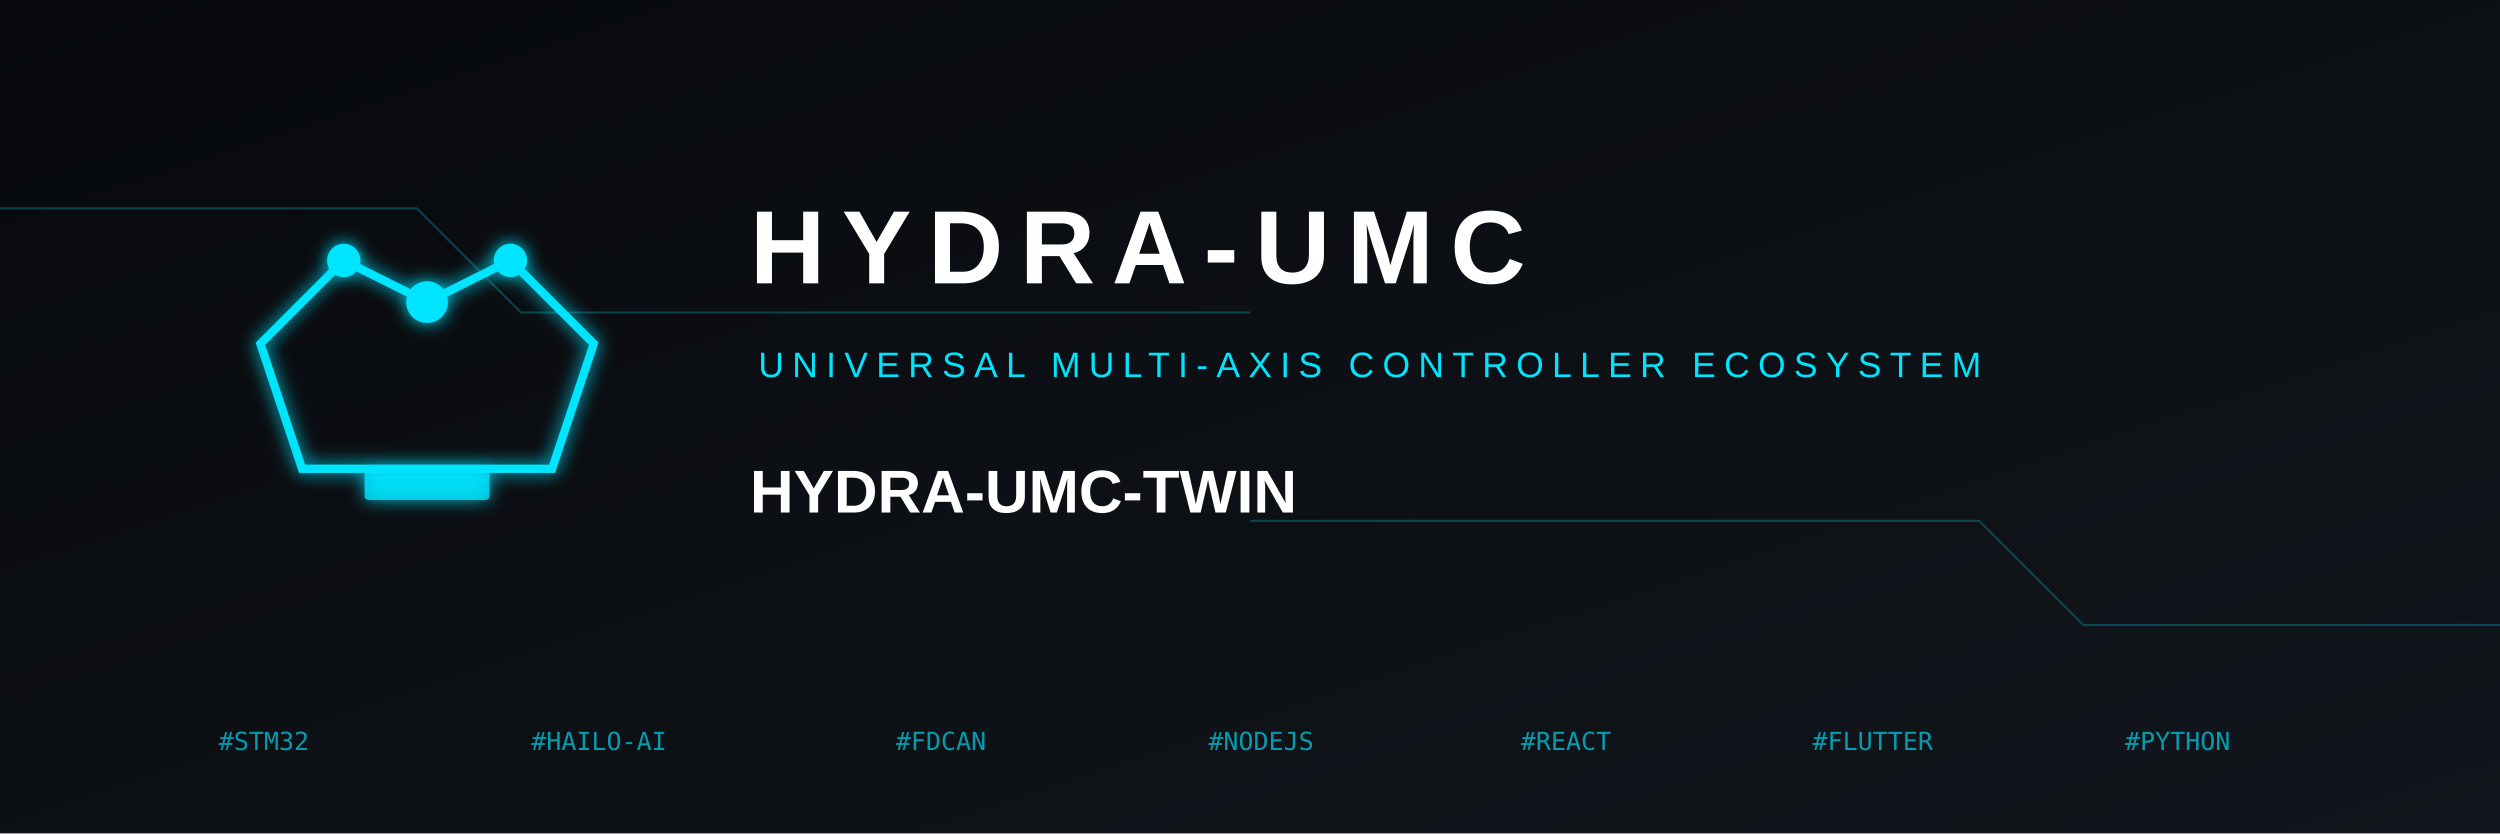
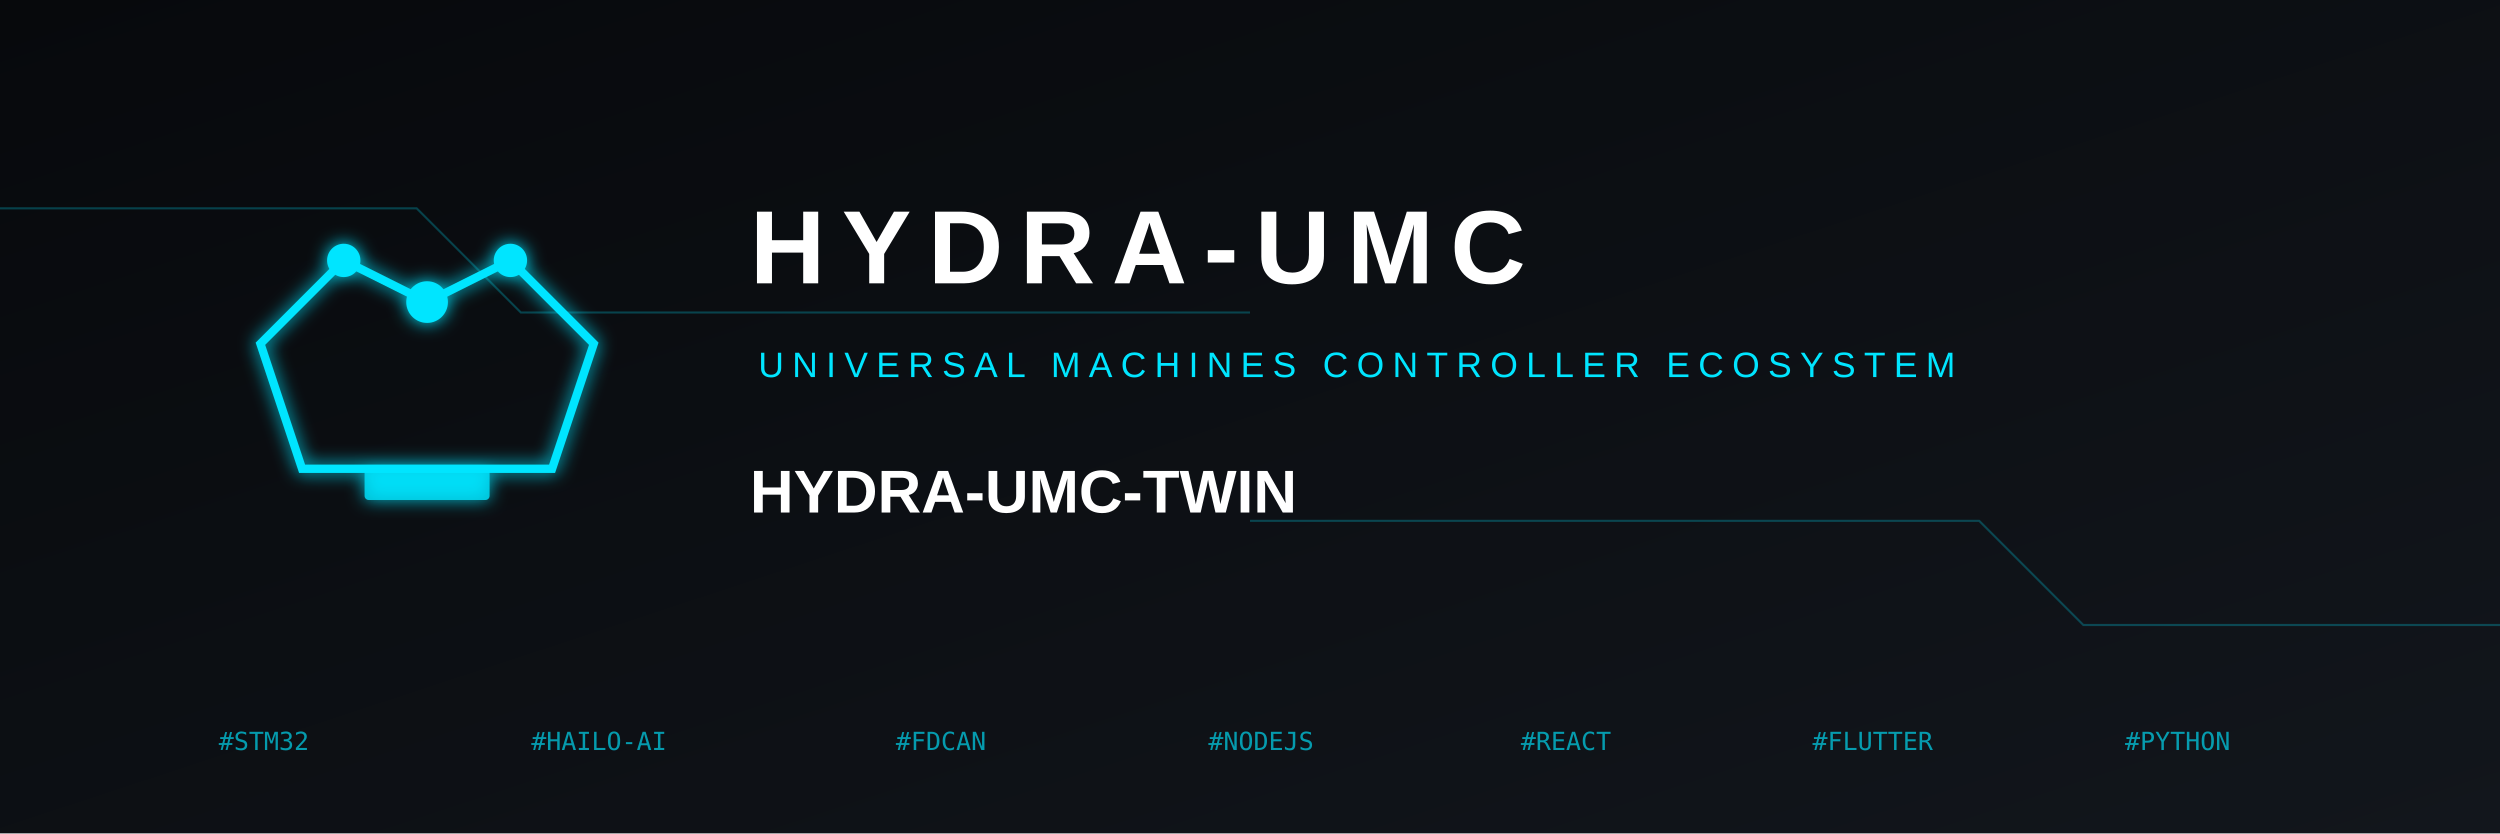
<svg xmlns="http://www.w3.org/2000/svg" viewBox="0 0 1200 400" role="img" aria-labelledby="title desc">
  <defs>
    <linearGradient id="bg" x1="0%" y1="0%" x2="100%" y2="100%">
      <stop stop-color="#07090C" />
      <stop offset="1" stop-color="#12161C" />
    </linearGradient>
    <filter id="g">
      <feGaussianBlur stdDeviation="4" result="b" />
      <feMerge>
        <feMergeNode in="b" />
        <feMergeNode in="SourceGraphic" />
      </feMerge>
    </filter>
  </defs>
  <rect width="1200" height="400" fill="url(#bg)" />
  <g fill="none" stroke="#00E5FF" stroke-width="1" opacity=".25">
    <path d="M0 100H200L250 150H600" />
    <path d="M1200 300H1000L950 250H600" />
  </g>
  <g transform="translate(205 185)" filter="url(#g)">
    <path d="M-60,40 -80,-20 -40,-60 0,-40 40,-60 80,-20 60,40Z" fill="none" stroke="#00E5FF" stroke-width="4" />
    <circle cy="-40" r="10" fill="#00E5FF" />
    <circle cx="-40" cy="-60" r="8" fill="#00E5FF" />
    <circle cx="40" cy="-60" r="8" fill="#00E5FF" />
    <rect x="-30" y="40" width="60" height="15" rx="2" fill="#00E5FF" opacity=".8" />
  </g>
  <text x="360" y="136" font-family="Arial,sans-serif" font-size="50" font-weight="bold" fill="#FFF" letter-spacing="8">HYDRA-UMC</text>
-   <text x="364" y="181" font-family="Arial,sans-serif" font-size="17" fill="#00E5FF" letter-spacing="4">UNIVERSAL MULTI-AXIS CONTROLLER ECOSYSTEM</text>
+   <text x="364" y="181" font-family="Arial,sans-serif" font-size="17" fill="#00E5FF" letter-spacing="4">UNIVERSAL MACHINES CONTROLLER ECOSYSTEM</text>
  <text x="360" y="246" font-family="Arial,sans-serif" font-size="29" font-weight="bold" fill="#FFF">HYDRA-UMC-TWIN</text>
  <g font-family="monospace" font-size="12" fill="#00E5FF" opacity=".65">
    <text x="105" y="360">#STM32</text>
    <text x="255" y="360">#HAILO-AI</text>
    <text x="430" y="360">#FDCAN</text>
    <text x="580" y="360">#NODEJS</text>
    <text x="730" y="360">#REACT</text>
    <text x="870" y="360">#FLUTTER</text>
    <text x="1020" y="360">#PYTHON</text>
  </g>
</svg>
